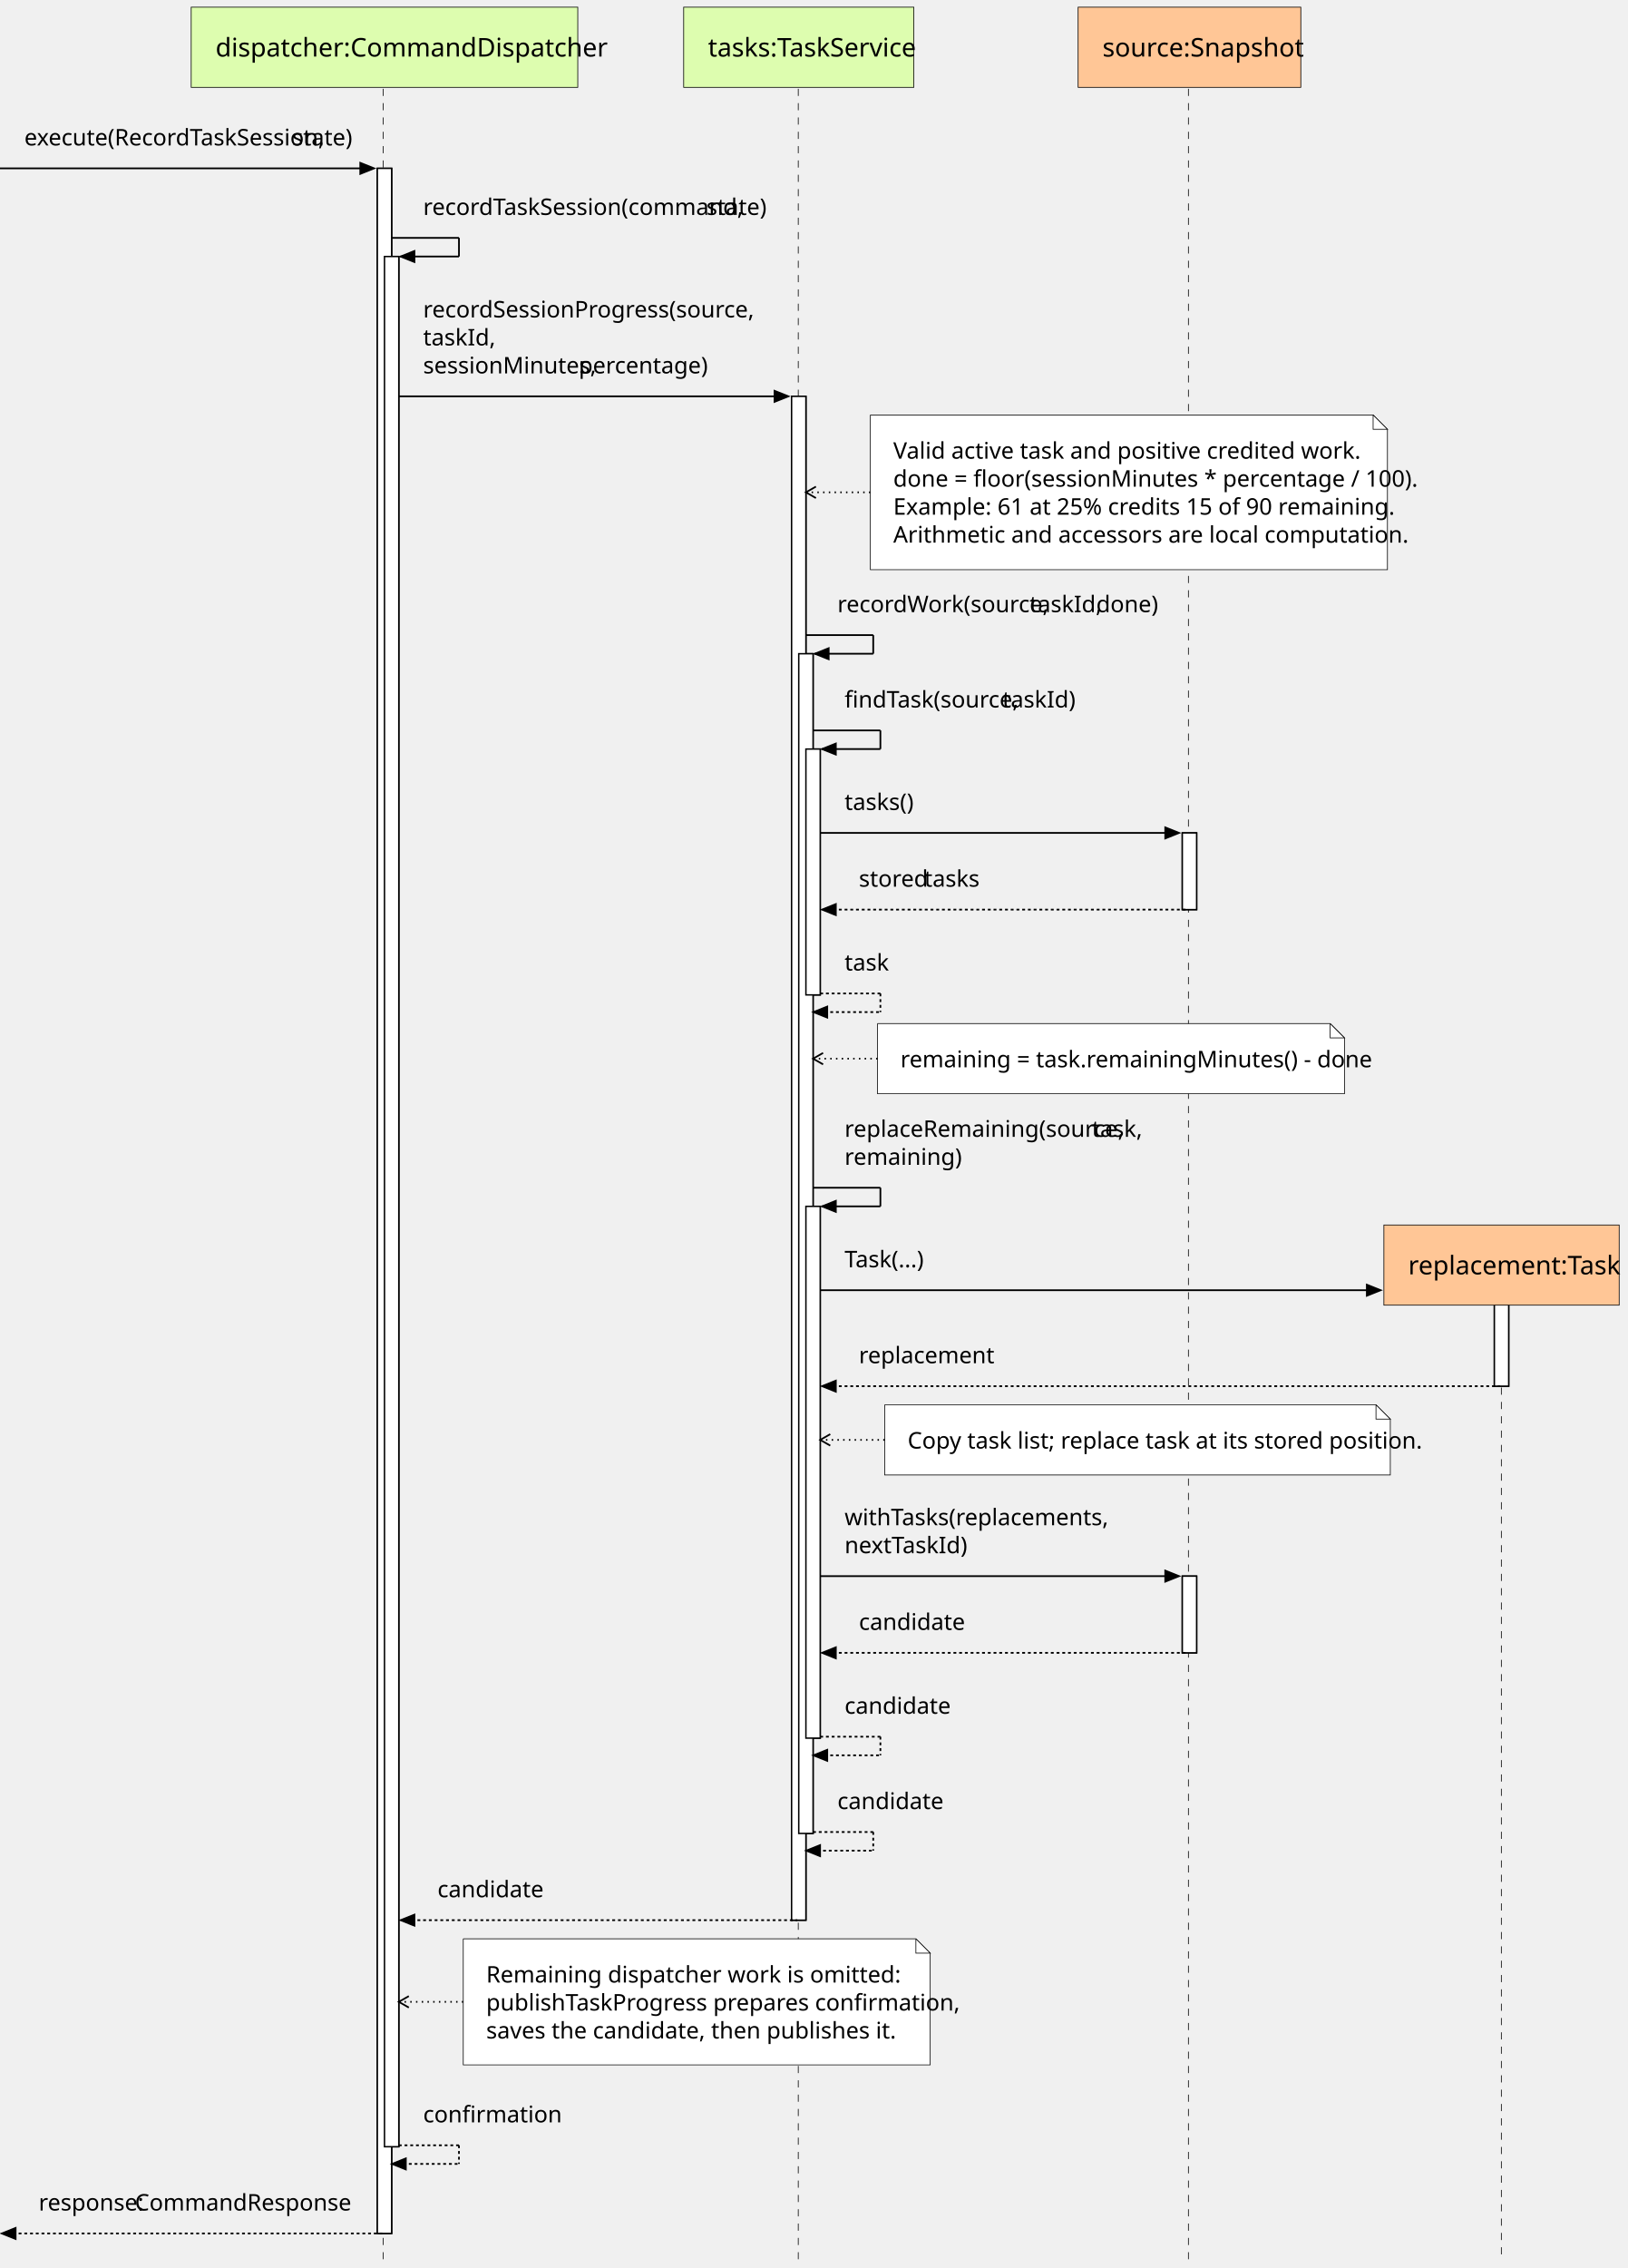
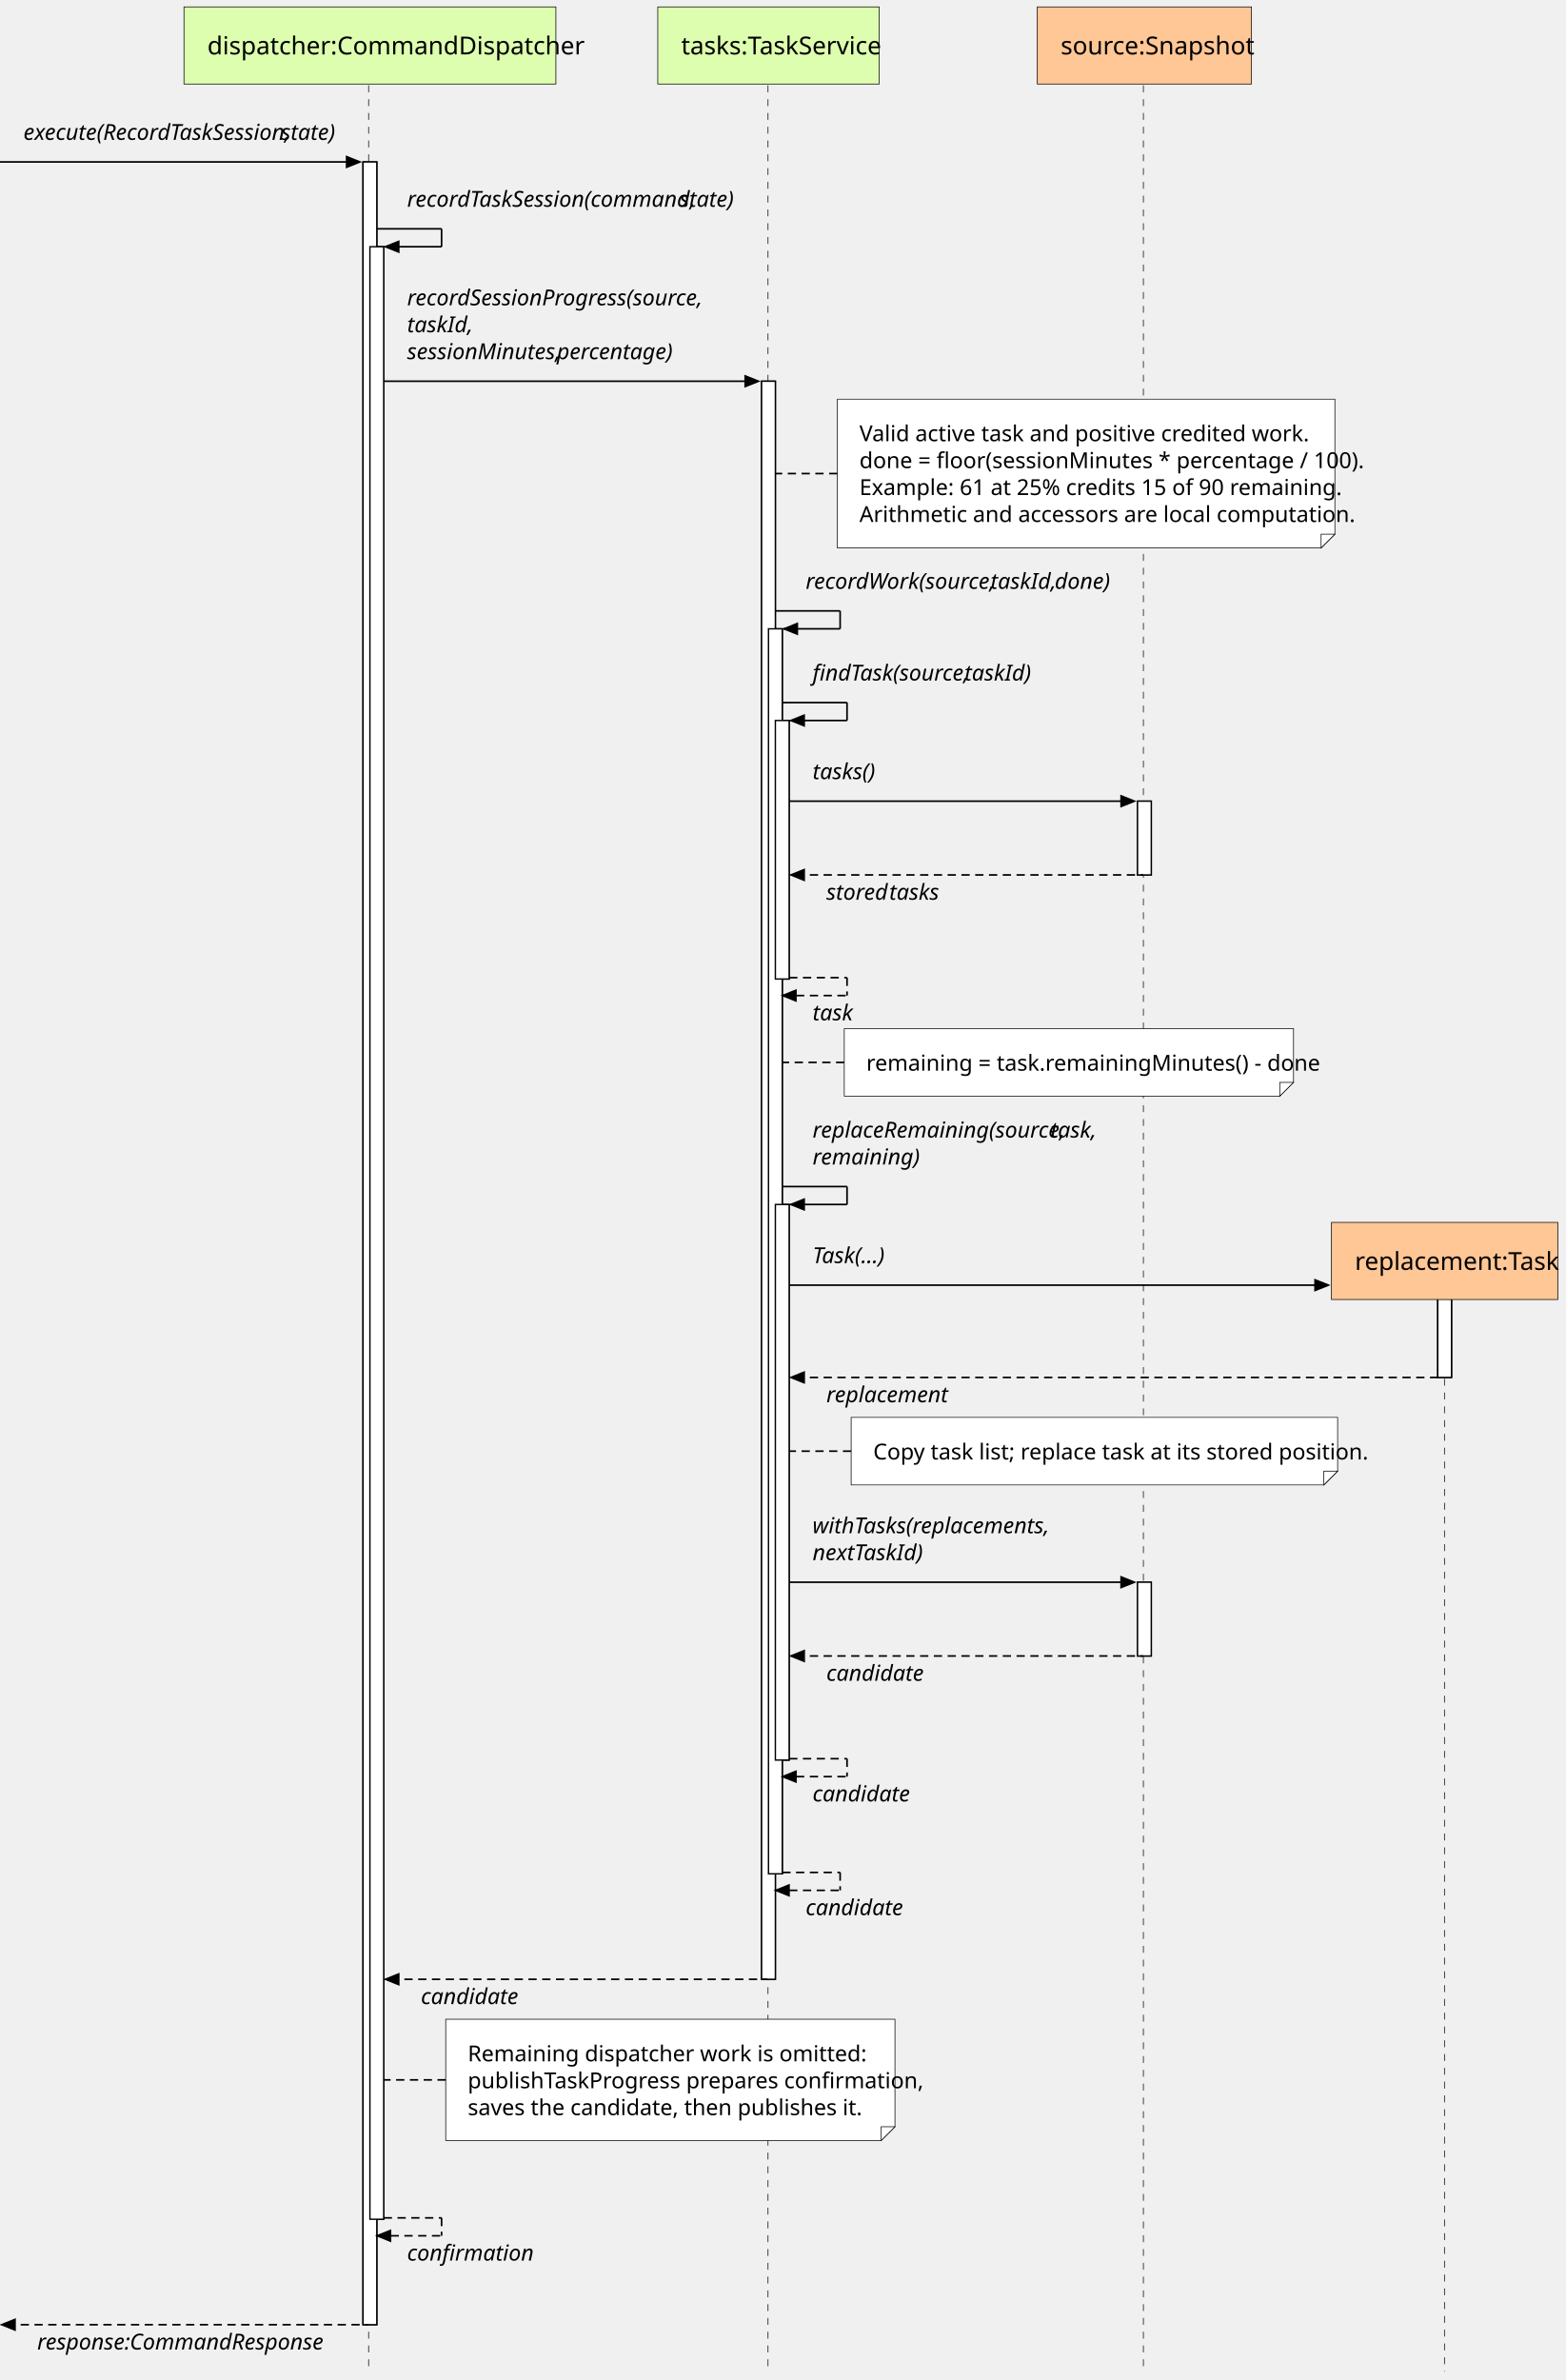
- <svg xmlns="http://www.w3.org/2000/svg" contentstyletype="text/css" data-diagram-type="SEQUENCE" height="1583px" preserveAspectRatio="none" style="width:1136px;height:1583px;background:#FFFFFF;" version="1.1" viewBox="0 0 1136 1583" width="1136px" zoomAndPan="magnify">
+ <svg xmlns="http://www.w3.org/2000/svg" contentstyletype="text/css" data-diagram-type="SEQUENCE" height="1727px" preserveAspectRatio="none" style="width:1136px;height:1727px;background:#FFFFFF;" version="1.1" viewBox="0 0 1136 1727" width="1136px" zoomAndPan="magnify">
  <defs />
  <g>
    <g>
-       <rect fill="#FFFFFF" height="1441.379" style="stroke:#000000;stroke-width:1;" width="10" x="263.43" y="117.504" />
-     </g>
-     <g>
-       <rect fill="#FFFFFF" height="1319.316" style="stroke:#000000;stroke-width:1;" width="10" x="268.43" y="179.035" />
-     </g>
-     <g>
-       <rect fill="#FFFFFF" height="1063.598" style="stroke:#000000;stroke-width:1;" width="10" x="552.648" y="276.629" />
-     </g>
-     <g>
-       <rect fill="#FFFFFF" height="823.41" style="stroke:#000000;stroke-width:1;" width="10" x="557.648" y="456.285" />
-     </g>
-     <g>
-       <rect fill="#FFFFFF" height="171.594" style="stroke:#000000;stroke-width:1;" width="10" x="562.648" y="522.816" />
-     </g>
-     <g>
-       <rect fill="#FFFFFF" height="371.16" style="stroke:#000000;stroke-width:1;" width="10" x="562.648" y="842.004" />
+       <rect fill="#FFFFFF" height="1569.379" style="stroke:#000000;stroke-width:1;" width="10" x="263.43" y="117.504" />
+     </g>
+     <g>
+       <rect fill="#FFFFFF" height="1431.316" style="stroke:#000000;stroke-width:1;" width="10" x="268.43" y="179.035" />
+     </g>
+     <g>
+       <rect fill="#FFFFFF" height="1159.598" style="stroke:#000000;stroke-width:1;" width="10" x="552.648" y="276.629" />
+     </g>
+     <g>
+       <rect fill="#FFFFFF" height="903.41" style="stroke:#000000;stroke-width:1;" width="10" x="557.648" y="456.285" />
+     </g>
+     <g>
+       <rect fill="#FFFFFF" height="187.594" style="stroke:#000000;stroke-width:1;" width="10" x="562.648" y="522.816" />
+     </g>
+     <g>
+       <rect fill="#FFFFFF" height="403.16" style="stroke:#000000;stroke-width:1;" width="10" x="562.648" y="874.004" />
    </g>
    <g>
      <rect fill="#FFFFFF" height="53.531" style="stroke:#000000;stroke-width:1;" width="10" x="825.43" y="581.348" />
    </g>
    <g>
-       <rect fill="#FFFFFF" height="53.531" style="stroke:#000000;stroke-width:1;" width="10" x="825.43" y="1100.102" />
-     </g>
-     <g>
-       <rect fill="#FFFFFF" height="56.973" style="stroke:#000000;stroke-width:1;" width="10" x="1043.298" y="910.535" />
-     </g>
-     <g>
-       <rect fill="#000000" fill-opacity="0" height="1514.91" width="8" x="264.43" y="61.973" />
-       <line style="stroke:#000000;stroke-width:0.5;stroke-dasharray:5,5;" x1="267.485" x2="267.485" y1="61.973" y2="1576.883" />
-     </g>
-     <g>
-       <rect fill="#000000" fill-opacity="0" height="1514.91" width="8" x="553.648" y="61.973" />
-       <line style="stroke:#000000;stroke-width:0.5;stroke-dasharray:5,5;" x1="557.31" x2="557.31" y1="61.973" y2="1576.883" />
-     </g>
-     <g>
-       <rect fill="#000000" fill-opacity="0" height="1514.91" width="8" x="826.43" y="61.973" />
-       <line style="stroke:#000000;stroke-width:0.5;stroke-dasharray:5,5;" x1="829.693" x2="829.693" y1="61.973" y2="1576.883" />
-     </g>
-     <g>
-       <rect fill="#000000" fill-opacity="0" height="678.393" width="8" x="1044.298" y="898.49" />
-       <line style="stroke:#000000;stroke-width:0.5;stroke-dasharray:5,5;" x1="1048.167" x2="1048.167" y1="898.49" y2="1576.883" />
+       <rect fill="#FFFFFF" height="53.531" style="stroke:#000000;stroke-width:1;" width="10" x="825.43" y="1148.102" />
+     </g>
+     <g>
+       <rect fill="#FFFFFF" height="56.973" style="stroke:#000000;stroke-width:1;" width="10" x="1043.298" y="942.535" />
+     </g>
+     <g>
+       <rect fill="#000000" fill-opacity="0" height="1658.91" width="8" x="264.43" y="61.973" />
+       <line style="stroke:#000000;stroke-width:0.5;stroke-dasharray:5,5;" x1="267.485" x2="267.485" y1="61.973" y2="1720.883" />
+     </g>
+     <g>
+       <rect fill="#000000" fill-opacity="0" height="1658.91" width="8" x="553.648" y="61.973" />
+       <line style="stroke:#000000;stroke-width:0.5;stroke-dasharray:5,5;" x1="557.31" x2="557.31" y1="61.973" y2="1720.883" />
+     </g>
+     <g>
+       <rect fill="#000000" fill-opacity="0" height="1658.91" width="8" x="826.43" y="61.973" />
+       <line style="stroke:#000000;stroke-width:0.5;stroke-dasharray:5,5;" x1="829.693" x2="829.693" y1="61.973" y2="1720.883" />
+     </g>
+     <g>
+       <rect fill="#000000" fill-opacity="0" height="790.393" width="8" x="1044.298" y="930.49" />
+       <line style="stroke:#000000;stroke-width:0.5;stroke-dasharray:5,5;" x1="1048.167" x2="1048.167" y1="930.49" y2="1720.883" />
    </g>
    <g class="participant participant-head" data-participant="Dispatcher">
      <rect fill="#DDFDAF" height="55.973" style="stroke:#000000;stroke-width:0.5;" width="269.89" x="133.485" y="5" />
      <text fill="#000000" font-family="Calibri" font-size="18" lengthAdjust="spacing" textLength="235.89" x="150.485" y="39.473">dispatcher:CommandDispatcher</text>
    </g>
    <g class="participant participant-head" data-participant="Tasks">
      <rect fill="#DDFDAF" height="55.973" style="stroke:#000000;stroke-width:0.5;" width="160.677" x="477.31" y="5" />
      <text fill="#000000" font-family="Calibri" font-size="18" lengthAdjust="spacing" textLength="126.677" x="494.31" y="39.473">tasks:TaskService</text>
    </g>
    <g class="participant participant-head" data-participant="Source">
      <rect fill="#FFC696" height="55.973" style="stroke:#000000;stroke-width:0.5;" width="155.474" x="752.693" y="5" />
      <text fill="#000000" font-family="Calibri" font-size="18" lengthAdjust="spacing" textLength="121.474" x="769.693" y="39.473">source:Snapshot</text>
    </g>
    <g>
-       <rect fill="#FFFFFF" height="1441.379" style="stroke:#000000;stroke-width:1;" width="10" x="263.43" y="117.504" />
-     </g>
-     <g>
-       <rect fill="#FFFFFF" height="1319.316" style="stroke:#000000;stroke-width:1;" width="10" x="268.43" y="179.035" />
-     </g>
-     <g>
-       <rect fill="#FFFFFF" height="1063.598" style="stroke:#000000;stroke-width:1;" width="10" x="552.648" y="276.629" />
-     </g>
-     <g>
-       <rect fill="#FFFFFF" height="823.41" style="stroke:#000000;stroke-width:1;" width="10" x="557.648" y="456.285" />
-     </g>
-     <g>
-       <rect fill="#FFFFFF" height="171.594" style="stroke:#000000;stroke-width:1;" width="10" x="562.648" y="522.816" />
-     </g>
-     <g>
-       <rect fill="#FFFFFF" height="371.16" style="stroke:#000000;stroke-width:1;" width="10" x="562.648" y="842.004" />
+       <rect fill="#FFFFFF" height="1569.379" style="stroke:#000000;stroke-width:1;" width="10" x="263.43" y="117.504" />
+     </g>
+     <g>
+       <rect fill="#FFFFFF" height="1431.316" style="stroke:#000000;stroke-width:1;" width="10" x="268.43" y="179.035" />
+     </g>
+     <g>
+       <rect fill="#FFFFFF" height="1159.598" style="stroke:#000000;stroke-width:1;" width="10" x="552.648" y="276.629" />
+     </g>
+     <g>
+       <rect fill="#FFFFFF" height="903.41" style="stroke:#000000;stroke-width:1;" width="10" x="557.648" y="456.285" />
+     </g>
+     <g>
+       <rect fill="#FFFFFF" height="187.594" style="stroke:#000000;stroke-width:1;" width="10" x="562.648" y="522.816" />
+     </g>
+     <g>
+       <rect fill="#FFFFFF" height="403.16" style="stroke:#000000;stroke-width:1;" width="10" x="562.648" y="874.004" />
    </g>
    <g>
      <rect fill="#FFFFFF" height="53.531" style="stroke:#000000;stroke-width:1;" width="10" x="825.43" y="581.348" />
    </g>
    <g>
-       <rect fill="#FFFFFF" height="53.531" style="stroke:#000000;stroke-width:1;" width="10" x="825.43" y="1100.102" />
-     </g>
-     <g>
-       <rect fill="#FFFFFF" height="56.973" style="stroke:#000000;stroke-width:1;" width="10" x="1043.298" y="910.535" />
+       <rect fill="#FFFFFF" height="53.531" style="stroke:#000000;stroke-width:1;" width="10" x="825.43" y="1148.102" />
+     </g>
+     <g>
+       <rect fill="#FFFFFF" height="56.973" style="stroke:#000000;stroke-width:1;" width="10" x="1043.298" y="942.535" />
    </g>
    <g class="message" data-participant-1="Dispatcher" data-participant-2="Dispatcher">
      <polygon fill="#000000" points="251.43,113.504,261.43,117.504,251.43,121.504" style="stroke:#000000;stroke-width:1;" />
      <line style="stroke:#000000;stroke-width:1.2;" x1="0" x2="257.43" y1="117.504" y2="117.504" />
-       <text fill="#000000" font-family="Calibri" font-size="16" lengthAdjust="spacing" textLength="183.359" x="17" y="101.504">execute(RecordTaskSession,</text>
-       <text fill="#000000" font-family="Calibri" font-size="16" lengthAdjust="spacing" textLength="3.617" x="200.359" y="101.504"> </text>
-       <text fill="#000000" font-family="Calibri" font-size="16" lengthAdjust="spacing" textLength="37.453" x="203.977" y="101.504">state)</text>
+       <text fill="#000000" font-family="Calibri" font-size="16" lengthAdjust="spacing" textLength="183.359" x="17" y="101.504" font-style="italic">execute(RecordTaskSession,</text>
+       <text fill="#000000" font-family="Calibri" font-size="16" lengthAdjust="spacing" textLength="3.617" x="200.359" y="101.504" font-style="italic"> </text>
+       <text fill="#000000" font-family="Calibri" font-size="16" lengthAdjust="spacing" textLength="37.453" x="203.977" y="101.504" font-style="italic">state)</text>
    </g>
    <g class="message" data-participant-1="Dispatcher" data-participant-2="Dispatcher">
      <line style="stroke:#000000;stroke-width:1.2;" x1="273.43" x2="320.43" y1="166.035" y2="166.035" />
      <line style="stroke:#000000;stroke-width:1.2;" x1="320.43" x2="320.43" y1="166.035" y2="179.035" />
      <line style="stroke:#000000;stroke-width:1.2;" x1="279.43" x2="320.43" y1="179.035" y2="179.035" />
      <polygon fill="#000000" points="289.43,175.035,279.43,179.035,289.43,183.035" style="stroke:#000000;stroke-width:1;" />
-       <text fill="#000000" font-family="Calibri" font-size="16" lengthAdjust="spacing" textLength="194.148" x="295.43" y="150.035">recordTaskSession(command,</text>
-       <text fill="#000000" font-family="Calibri" font-size="16" lengthAdjust="spacing" textLength="3.617" x="489.578" y="150.035"> </text>
-       <text fill="#000000" font-family="Calibri" font-size="16" lengthAdjust="spacing" textLength="37.453" x="493.195" y="150.035">state)</text>
+       <text fill="#000000" font-family="Calibri" font-size="16" lengthAdjust="spacing" textLength="194.148" x="295.43" y="150.035" font-style="italic">recordTaskSession(command,</text>
+       <text fill="#000000" font-family="Calibri" font-size="16" lengthAdjust="spacing" textLength="3.617" x="489.578" y="150.035" font-style="italic"> </text>
+       <text fill="#000000" font-family="Calibri" font-size="16" lengthAdjust="spacing" textLength="37.453" x="493.195" y="150.035" font-style="italic">state)</text>
    </g>
    <g class="message" data-participant-1="Dispatcher" data-participant-2="Tasks">
      <polygon fill="#000000" points="540.648,272.629,550.648,276.629,540.648,280.629" style="stroke:#000000;stroke-width:1;" />
      <line style="stroke:#000000;stroke-width:1.2;" x1="278.43" x2="546.648" y1="276.629" y2="276.629" />
-       <text fill="#000000" font-family="Calibri" font-size="16" lengthAdjust="spacing" textLength="199.188" x="295.43" y="221.566">recordSessionProgress(source,</text>
-       <text fill="#000000" font-family="Calibri" font-size="16" lengthAdjust="spacing" textLength="42.984" x="295.43" y="241.098">taskId,</text>
-       <text fill="#000000" font-family="Calibri" font-size="16" lengthAdjust="spacing" textLength="104.984" x="295.43" y="260.629">sessionMinutes,</text>
-       <text fill="#000000" font-family="Calibri" font-size="16" lengthAdjust="spacing" textLength="3.617" x="400.414" y="260.629"> </text>
-       <text fill="#000000" font-family="Calibri" font-size="16" lengthAdjust="spacing" textLength="78.445" x="404.031" y="260.629">percentage)</text>
+       <text fill="#000000" font-family="Calibri" font-size="16" lengthAdjust="spacing" textLength="199.188" x="295.43" y="221.566" font-style="italic">recordSessionProgress(source,</text>
+       <text fill="#000000" font-family="Calibri" font-size="16" lengthAdjust="spacing" textLength="42.984" x="295.43" y="241.098" font-style="italic">taskId,</text>
+       <text fill="#000000" font-family="Calibri" font-size="16" lengthAdjust="spacing" textLength="104.984" x="295.43" y="260.629" font-style="italic">sessionMinutes,</text>
+       <text fill="#000000" font-family="Calibri" font-size="16" lengthAdjust="spacing" textLength="3.617" x="400.414" y="260.629" font-style="italic"> </text>
+       <text fill="#000000" font-family="Calibri" font-size="16" lengthAdjust="spacing" textLength="78.445" x="404.031" y="260.629" font-style="italic">percentage)</text>
    </g>
    <g class="uml-note" data-note-target="Tasks" transform="translate(40.64838,0)">
-       <path d="M567,289.629 L567,397.629 L928,397.629 L928,299.629 L918,289.629 L567,289.629" fill="#FFFFFF" style="stroke:#000000;stroke-width:0.5;" />
-       <path d="M918,289.629 L918,299.629 L928,299.629 L918,289.629" fill="#FFFFFF" style="stroke:#000000;stroke-width:0.5;" />
+       <path d="M567,289.629 H928 V387.629 L918,397.629 H567 Z" fill="#FFFFFF" style="stroke:#000000;stroke-width:0.5;" data-uml-note="bottom-right" />
+       <path d="M918,397.629 V387.629 H928 Z" fill="#FFFFFF" style="stroke:#000000;stroke-width:0.5;" />
      <text fill="#000000" font-family="Calibri" font-size="16" lengthAdjust="spacing" textLength="285.742" x="583" y="320.16">Valid active task and positive credited work.</text>
      <text fill="#000000" font-family="Calibri" font-size="16" lengthAdjust="spacing" textLength="320.695" x="583" y="339.691">done = floor(sessionMinutes * percentage / 100).</text>
      <text fill="#000000" font-family="Calibri" font-size="16" lengthAdjust="spacing" textLength="304.812" x="583" y="359.223">Example: 61 at 25% credits 15 of 90 remaining.</text>
      <text fill="#000000" font-family="Calibri" font-size="16" lengthAdjust="spacing" textLength="312.469" x="583" y="378.754">Arithmetic and accessors are local computation.</text>
    </g>
    <g class="uml-note-link" data-note-target="Tasks">
-       <path d="M607.648,343.629 H562.648" stroke-dasharray="1,3" stroke="#000000" stroke-width="1.2" fill="none" />
-       <path d="M569.648,339.629 L562.648,343.629 L569.648,347.629" stroke="#000000" stroke-width="1.2" fill="none" />
+       <path d="M607.648,343.629 H562.648" stroke-dasharray="6,4" stroke="#000000" stroke-width="1.2" fill="none" />
    </g>
    <g class="message" data-participant-1="Tasks" data-participant-2="Tasks">
      <line style="stroke:#000000;stroke-width:1.2;" x1="562.648" x2="609.648" y1="443.285" y2="443.285" />
      <line style="stroke:#000000;stroke-width:1.2;" x1="609.648" x2="609.648" y1="443.285" y2="456.285" />
      <line style="stroke:#000000;stroke-width:1.2;" x1="568.648" x2="609.648" y1="456.285" y2="456.285" />
      <polygon fill="#000000" points="578.648,452.285,568.648,456.285,578.648,460.285" style="stroke:#000000;stroke-width:1;" />
-       <text fill="#000000" font-family="Calibri" font-size="16" lengthAdjust="spacing" textLength="130.5" x="584.648" y="427.285">recordWork(source,</text>
-       <text fill="#000000" font-family="Calibri" font-size="16" lengthAdjust="spacing" textLength="3.617" x="715.148" y="427.285"> </text>
-       <text fill="#000000" font-family="Calibri" font-size="16" lengthAdjust="spacing" textLength="42.984" x="718.766" y="427.285">taskId,</text>
-       <text fill="#000000" font-family="Calibri" font-size="16" lengthAdjust="spacing" textLength="3.617" x="761.75" y="427.285"> </text>
-       <text fill="#000000" font-family="Calibri" font-size="16" lengthAdjust="spacing" textLength="38.062" x="765.367" y="427.285">done)</text>
+       <text fill="#000000" font-family="Calibri" font-size="16" lengthAdjust="spacing" textLength="130.5" x="584.648" y="427.285" font-style="italic">recordWork(source,</text>
+       <text fill="#000000" font-family="Calibri" font-size="16" lengthAdjust="spacing" textLength="3.617" x="715.148" y="427.285" font-style="italic"> </text>
+       <text fill="#000000" font-family="Calibri" font-size="16" lengthAdjust="spacing" textLength="42.984" x="718.766" y="427.285" font-style="italic">taskId,</text>
+       <text fill="#000000" font-family="Calibri" font-size="16" lengthAdjust="spacing" textLength="3.617" x="761.75" y="427.285" font-style="italic"> </text>
+       <text fill="#000000" font-family="Calibri" font-size="16" lengthAdjust="spacing" textLength="38.062" x="765.367" y="427.285" font-style="italic">done)</text>
    </g>
    <g class="message" data-participant-1="Tasks" data-participant-2="Tasks">
      <line style="stroke:#000000;stroke-width:1.2;" x1="567.648" x2="614.648" y1="509.816" y2="509.816" />
      <line style="stroke:#000000;stroke-width:1.2;" x1="614.648" x2="614.648" y1="509.816" y2="522.816" />
      <line style="stroke:#000000;stroke-width:1.2;" x1="573.648" x2="614.648" y1="522.816" y2="522.816" />
      <polygon fill="#000000" points="583.648,518.816,573.648,522.816,583.648,526.816" style="stroke:#000000;stroke-width:1;" />
-       <text fill="#000000" font-family="Calibri" font-size="16" lengthAdjust="spacing" textLength="106.609" x="589.648" y="493.816">findTask(source,</text>
-       <text fill="#000000" font-family="Calibri" font-size="16" lengthAdjust="spacing" textLength="3.617" x="696.258" y="493.816"> </text>
-       <text fill="#000000" font-family="Calibri" font-size="16" lengthAdjust="spacing" textLength="43.844" x="699.875" y="493.816">taskId)</text>
+       <text fill="#000000" font-family="Calibri" font-size="16" lengthAdjust="spacing" textLength="106.609" x="589.648" y="493.816" font-style="italic">findTask(source,</text>
+       <text fill="#000000" font-family="Calibri" font-size="16" lengthAdjust="spacing" textLength="3.617" x="696.258" y="493.816" font-style="italic"> </text>
+       <text fill="#000000" font-family="Calibri" font-size="16" lengthAdjust="spacing" textLength="43.844" x="699.875" y="493.816" font-style="italic">taskId)</text>
    </g>
    <g class="message" data-participant-1="Tasks" data-participant-2="Source">
      <polygon fill="#000000" points="813.43,577.348,823.43,581.348,813.43,585.348" style="stroke:#000000;stroke-width:1;" />
      <line style="stroke:#000000;stroke-width:1.2;" x1="572.648" x2="819.43" y1="581.348" y2="581.348" />
-       <text fill="#000000" font-family="Calibri" font-size="16" lengthAdjust="spacing" textLength="42.516" x="589.648" y="565.348">tasks()</text>
+       <text fill="#000000" font-family="Calibri" font-size="16" lengthAdjust="spacing" textLength="42.516" x="589.648" y="565.348" font-style="italic">tasks()</text>
    </g>
    <g class="message" data-participant-1="Source" data-participant-2="Tasks">
      <polygon fill="#000000" points="583.648,630.879,573.648,634.879,583.648,638.879" style="stroke:#000000;stroke-width:1;" />
-       <line style="stroke:#000000;stroke-width:1.2;stroke-dasharray:2,2;" x1="577.648" x2="829.43" y1="634.879" y2="634.879" />
-       <text fill="#000000" font-family="Calibri" font-size="16" lengthAdjust="spacing" textLength="42" x="599.648" y="618.879">stored</text>
-       <text fill="#000000" font-family="Calibri" font-size="16" lengthAdjust="spacing" textLength="3.617" x="641.648" y="618.879"> </text>
-       <text fill="#000000" font-family="Calibri" font-size="16" lengthAdjust="spacing" textLength="32.812" x="645.266" y="618.879">tasks</text>
-     </g>
-     <g class="message" data-participant-1="Tasks" data-participant-2="Tasks">
-       <line style="stroke:#000000;stroke-width:1.2;stroke-dasharray:2,2;" x1="572.648" x2="614.648" y1="693.41" y2="693.41" />
-       <line style="stroke:#000000;stroke-width:1.2;stroke-dasharray:2,2;" x1="614.648" x2="614.648" y1="693.41" y2="706.41" />
-       <line style="stroke:#000000;stroke-width:1.2;stroke-dasharray:2,2;" x1="567.648" x2="614.648" y1="706.41" y2="706.41" />
-       <polygon fill="#000000" points="577.648,702.41,567.648,706.41,577.648,710.41" style="stroke:#000000;stroke-width:1;" />
-       <text fill="#000000" font-family="Calibri" font-size="16" lengthAdjust="spacing" textLength="26.555" x="589.648" y="677.41">task</text>
+       <line style="stroke: rgb(0, 0, 0); stroke-width: 1.2; stroke-dasharray: 6, 4;" x1="577.648" x2="829.43" y1="634.879" y2="634.879" data-uml-return="true" />
+       <text fill="#000000" font-family="Calibri" font-size="16" lengthAdjust="spacing" textLength="42" x="599.648" y="652.879" font-style="italic" data-uml-return-label="below">stored</text>
+       <text fill="#000000" font-family="Calibri" font-size="16" lengthAdjust="spacing" textLength="3.617" x="641.648" y="652.879" font-style="italic" data-uml-return-label="below"> </text>
+       <text fill="#000000" font-family="Calibri" font-size="16" lengthAdjust="spacing" textLength="32.812" x="645.266" y="652.879" font-style="italic" data-uml-return-label="below">tasks</text>
+     </g>
+     <g class="message" data-participant-1="Tasks" data-participant-2="Tasks">
+       <line style="stroke: rgb(0, 0, 0); stroke-width: 1.2; stroke-dasharray: 6, 4;" x1="572.648" x2="614.648" y1="709.41" y2="709.41" data-uml-return="true" />
+       <line style="stroke: rgb(0, 0, 0); stroke-width: 1.2; stroke-dasharray: 6, 4;" x1="614.648" x2="614.648" y1="709.41" y2="722.41" data-uml-return="true" />
+       <line style="stroke: rgb(0, 0, 0); stroke-width: 1.2; stroke-dasharray: 6, 4;" x1="567.648" x2="614.648" y1="722.41" y2="722.41" data-uml-return="true" />
+       <polygon fill="#000000" points="577.648,718.41,567.648,722.41,577.648,726.41" style="stroke:#000000;stroke-width:1;" />
+       <text fill="#000000" font-family="Calibri" font-size="16" lengthAdjust="spacing" textLength="26.555" x="589.648" y="740.41" font-style="italic" data-uml-return-label="below">task</text>
    </g>
    <g class="uml-note" data-note-target="Tasks" transform="translate(40.64838,0)">
-       <path d="M572,714.41 L572,763.41 L898,763.41 L898,724.41 L888,714.41 L572,714.41" fill="#FFFFFF" style="stroke:#000000;stroke-width:0.5;" />
-       <path d="M888,714.41 L888,724.41 L898,724.41 L888,714.41" fill="#FFFFFF" style="stroke:#000000;stroke-width:0.5;" />
-       <text fill="#000000" font-family="Calibri" font-size="16" lengthAdjust="spacing" textLength="285.93" x="588" y="744.941">remaining = task.remainingMinutes() - done</text>
+       <path d="M572,746.41 H898 V785.41 L888,795.41 H572 Z" fill="#FFFFFF" style="stroke:#000000;stroke-width:0.5;" data-uml-note="bottom-right" />
+       <path d="M888,795.41 V785.41 H898 Z" fill="#FFFFFF" style="stroke:#000000;stroke-width:0.5;" />
+       <text fill="#000000" font-family="Calibri" font-size="16" lengthAdjust="spacing" textLength="285.93" x="588" y="776.941">remaining = task.remainingMinutes() - done</text>
    </g>
    <g class="uml-note-link" data-note-target="Tasks">
-       <path d="M612.648,738.91 H567.648" stroke-dasharray="1,3" stroke="#000000" stroke-width="1.2" fill="none" />
-       <path d="M574.648,734.91 L567.648,738.91 L574.648,742.91" stroke="#000000" stroke-width="1.2" fill="none" />
-     </g>
-     <g class="message" data-participant-1="Tasks" data-participant-2="Tasks">
-       <line style="stroke:#000000;stroke-width:1.2;" x1="567.648" x2="614.648" y1="829.004" y2="829.004" />
-       <line style="stroke:#000000;stroke-width:1.2;" x1="614.648" x2="614.648" y1="829.004" y2="842.004" />
-       <line style="stroke:#000000;stroke-width:1.2;" x1="573.648" x2="614.648" y1="842.004" y2="842.004" />
-       <polygon fill="#000000" points="583.648,838.004,573.648,842.004,583.648,846.004" style="stroke:#000000;stroke-width:1;" />
-       <text fill="#000000" font-family="Calibri" font-size="16" lengthAdjust="spacing" textLength="169.039" x="589.648" y="793.473">replaceRemaining(source,</text>
-       <text fill="#000000" font-family="Calibri" font-size="16" lengthAdjust="spacing" textLength="3.617" x="758.688" y="793.473"> </text>
-       <text fill="#000000" font-family="Calibri" font-size="16" lengthAdjust="spacing" textLength="30.547" x="762.305" y="793.473">task,</text>
-       <text fill="#000000" font-family="Calibri" font-size="16" lengthAdjust="spacing" textLength="70.523" x="589.648" y="813.004">remaining)</text>
+       <path d="M612.648,770.91 H567.648" stroke-dasharray="6,4" stroke="#000000" stroke-width="1.2" fill="none" />
+     </g>
+     <g class="message" data-participant-1="Tasks" data-participant-2="Tasks">
+       <line style="stroke:#000000;stroke-width:1.2;" x1="567.648" x2="614.648" y1="861.004" y2="861.004" />
+       <line style="stroke:#000000;stroke-width:1.2;" x1="614.648" x2="614.648" y1="861.004" y2="874.004" />
+       <line style="stroke:#000000;stroke-width:1.2;" x1="573.648" x2="614.648" y1="874.004" y2="874.004" />
+       <polygon fill="#000000" points="583.648,870.004,573.648,874.004,583.648,878.004" style="stroke:#000000;stroke-width:1;" />
+       <text fill="#000000" font-family="Calibri" font-size="16" lengthAdjust="spacing" textLength="169.039" x="589.648" y="825.473" font-style="italic">replaceRemaining(source,</text>
+       <text fill="#000000" font-family="Calibri" font-size="16" lengthAdjust="spacing" textLength="3.617" x="758.688" y="825.473" font-style="italic"> </text>
+       <text fill="#000000" font-family="Calibri" font-size="16" lengthAdjust="spacing" textLength="30.547" x="762.305" y="825.473" font-style="italic">task,</text>
+       <text fill="#000000" font-family="Calibri" font-size="16" lengthAdjust="spacing" textLength="70.523" x="589.648" y="845.004" font-style="italic">remaining)</text>
    </g>
    <g class="message" data-participant-1="Tasks" data-participant-2="Replacement">
-       <polygon fill="#000000" points="954.167,896.535,964.167,900.535,954.167,904.535" style="stroke:#000000;stroke-width:1;" />
-       <line style="stroke:#000000;stroke-width:1.2;" x1="572.648" x2="960.167" y1="900.535" y2="900.535" />
-       <text fill="#000000" font-family="Calibri" font-size="16" lengthAdjust="spacing" textLength="50.812" x="589.648" y="884.535">Task(...)</text>
-     </g>
-     <rect fill="#FFC696" height="55.973" style="stroke:#000000;stroke-width:0.5;" width="164.263" x="966.167" y="855.004" />
-     <text fill="#000000" font-family="Calibri" font-size="18" lengthAdjust="spacing" textLength="130.263" x="983.167" y="889.477">replacement:Task</text>
+       <polygon fill="#000000" points="954.167,928.535,964.167,932.535,954.167,936.535" style="stroke:#000000;stroke-width:1;" />
+       <line style="stroke:#000000;stroke-width:1.2;" x1="572.648" x2="960.167" y1="932.535" y2="932.535" />
+       <text fill="#000000" font-family="Calibri" font-size="16" lengthAdjust="spacing" textLength="50.812" x="589.648" y="916.535" font-style="italic">Task(...)</text>
+     </g>
+     <rect fill="#FFC696" height="55.973" style="stroke:#000000;stroke-width:0.5;" width="164.263" x="966.167" y="887.004" />
+     <text fill="#000000" font-family="Calibri" font-size="18" lengthAdjust="spacing" textLength="130.263" x="983.167" y="921.477">replacement:Task</text>
    <g class="message" data-participant-1="Replacement" data-participant-2="Tasks">
-       <polygon fill="#000000" points="583.648,963.508,573.648,967.508,583.648,971.508" style="stroke:#000000;stroke-width:1;" />
-       <line style="stroke:#000000;stroke-width:1.2;stroke-dasharray:2,2;" x1="577.648" x2="1047.298" y1="967.508" y2="967.508" />
-       <text fill="#000000" font-family="Calibri" font-size="16" lengthAdjust="spacing" textLength="82.516" x="599.648" y="951.508">replacement</text>
+       <polygon fill="#000000" points="583.648,995.508,573.648,999.508,583.648,1003.508" style="stroke:#000000;stroke-width:1;" />
+       <line style="stroke: rgb(0, 0, 0); stroke-width: 1.2; stroke-dasharray: 6, 4;" x1="577.648" x2="1047.298" y1="999.508" y2="999.508" data-uml-return="true" />
+       <text fill="#000000" font-family="Calibri" font-size="16" lengthAdjust="spacing" textLength="82.516" x="599.648" y="1017.508" font-style="italic" data-uml-return-label="below">replacement</text>
    </g>
    <g class="uml-note" data-note-target="Tasks" transform="translate(40.64838,0)">
-       <path d="M577,980.508 L577,1029.508 L930,1029.508 L930,990.508 L920,980.508 L577,980.508" fill="#FFFFFF" style="stroke:#000000;stroke-width:0.5;" />
-       <path d="M920,980.508 L920,990.508 L930,990.508 L920,980.508" fill="#FFFFFF" style="stroke:#000000;stroke-width:0.5;" />
-       <text fill="#000000" font-family="Calibri" font-size="16" lengthAdjust="spacing" textLength="312.914" x="593" y="1011.039">Copy task list; replace task at its stored position.</text>
+       <path d="M577,1028.508 H930 V1067.508 L920,1077.508 H577 Z" fill="#FFFFFF" style="stroke:#000000;stroke-width:0.5;" data-uml-note="bottom-right" />
+       <path d="M920,1077.508 V1067.508 H930 Z" fill="#FFFFFF" style="stroke:#000000;stroke-width:0.5;" />
+       <text fill="#000000" font-family="Calibri" font-size="16" lengthAdjust="spacing" textLength="312.914" x="593" y="1059.039">Copy task list; replace task at its stored position.</text>
    </g>
    <g class="uml-note-link" data-note-target="Tasks">
-       <path d="M617.648,1005.008 H572.648" stroke-dasharray="1,3" stroke="#000000" stroke-width="1.2" fill="none" />
-       <path d="M579.648,1001.008 L572.648,1005.008 L579.648,1009.008" stroke="#000000" stroke-width="1.2" fill="none" />
+       <path d="M617.648,1053.008 H572.648" stroke-dasharray="6,4" stroke="#000000" stroke-width="1.2" fill="none" />
    </g>
    <g class="message" data-participant-1="Tasks" data-participant-2="Source">
-       <polygon fill="#000000" points="813.43,1096.102,823.43,1100.102,813.43,1104.102" style="stroke:#000000;stroke-width:1;" />
-       <line style="stroke:#000000;stroke-width:1.2;" x1="572.648" x2="819.43" y1="1100.102" y2="1100.102" />
-       <text fill="#000000" font-family="Calibri" font-size="16" lengthAdjust="spacing" textLength="161.742" x="589.648" y="1064.57">withTasks(replacements,</text>
-       <text fill="#000000" font-family="Calibri" font-size="16" lengthAdjust="spacing" textLength="74.938" x="589.648" y="1084.102">nextTaskId)</text>
+       <polygon fill="#000000" points="813.43,1144.102,823.43,1148.102,813.43,1152.102" style="stroke:#000000;stroke-width:1;" />
+       <line style="stroke:#000000;stroke-width:1.2;" x1="572.648" x2="819.43" y1="1148.102" y2="1148.102" />
+       <text fill="#000000" font-family="Calibri" font-size="16" lengthAdjust="spacing" textLength="161.742" x="589.648" y="1112.57" font-style="italic">withTasks(replacements,</text>
+       <text fill="#000000" font-family="Calibri" font-size="16" lengthAdjust="spacing" textLength="74.938" x="589.648" y="1132.102" font-style="italic">nextTaskId)</text>
    </g>
    <g class="message" data-participant-1="Source" data-participant-2="Tasks">
-       <polygon fill="#000000" points="583.648,1149.633,573.648,1153.633,583.648,1157.633" style="stroke:#000000;stroke-width:1;" />
-       <line style="stroke:#000000;stroke-width:1.2;stroke-dasharray:2,2;" x1="577.648" x2="829.43" y1="1153.633" y2="1153.633" />
-       <text fill="#000000" font-family="Calibri" font-size="16" lengthAdjust="spacing" textLength="64.305" x="599.648" y="1137.633">candidate</text>
-     </g>
-     <g class="message" data-participant-1="Tasks" data-participant-2="Tasks">
-       <line style="stroke:#000000;stroke-width:1.2;stroke-dasharray:2,2;" x1="572.648" x2="614.648" y1="1212.164" y2="1212.164" />
-       <line style="stroke:#000000;stroke-width:1.2;stroke-dasharray:2,2;" x1="614.648" x2="614.648" y1="1212.164" y2="1225.164" />
-       <line style="stroke:#000000;stroke-width:1.2;stroke-dasharray:2,2;" x1="567.648" x2="614.648" y1="1225.164" y2="1225.164" />
-       <polygon fill="#000000" points="577.648,1221.164,567.648,1225.164,577.648,1229.164" style="stroke:#000000;stroke-width:1;" />
-       <text fill="#000000" font-family="Calibri" font-size="16" lengthAdjust="spacing" textLength="64.305" x="589.648" y="1196.164">candidate</text>
-     </g>
-     <g class="message" data-participant-1="Tasks" data-participant-2="Tasks">
-       <line style="stroke:#000000;stroke-width:1.2;stroke-dasharray:2,2;" x1="567.648" x2="609.648" y1="1278.695" y2="1278.695" />
-       <line style="stroke:#000000;stroke-width:1.2;stroke-dasharray:2,2;" x1="609.648" x2="609.648" y1="1278.695" y2="1291.695" />
-       <line style="stroke:#000000;stroke-width:1.2;stroke-dasharray:2,2;" x1="562.648" x2="609.648" y1="1291.695" y2="1291.695" />
-       <polygon fill="#000000" points="572.648,1287.695,562.648,1291.695,572.648,1295.695" style="stroke:#000000;stroke-width:1;" />
-       <text fill="#000000" font-family="Calibri" font-size="16" lengthAdjust="spacing" textLength="64.305" x="584.648" y="1262.695">candidate</text>
+       <polygon fill="#000000" points="583.648,1197.633,573.648,1201.633,583.648,1205.633" style="stroke:#000000;stroke-width:1;" />
+       <line style="stroke: rgb(0, 0, 0); stroke-width: 1.2; stroke-dasharray: 6, 4;" x1="577.648" x2="829.43" y1="1201.633" y2="1201.633" data-uml-return="true" />
+       <text fill="#000000" font-family="Calibri" font-size="16" lengthAdjust="spacing" textLength="64.305" x="599.648" y="1219.633" font-style="italic" data-uml-return-label="below">candidate</text>
+     </g>
+     <g class="message" data-participant-1="Tasks" data-participant-2="Tasks">
+       <line style="stroke: rgb(0, 0, 0); stroke-width: 1.2; stroke-dasharray: 6, 4;" x1="572.648" x2="614.648" y1="1276.164" y2="1276.164" data-uml-return="true" />
+       <line style="stroke: rgb(0, 0, 0); stroke-width: 1.2; stroke-dasharray: 6, 4;" x1="614.648" x2="614.648" y1="1276.164" y2="1289.164" data-uml-return="true" />
+       <line style="stroke: rgb(0, 0, 0); stroke-width: 1.2; stroke-dasharray: 6, 4;" x1="567.648" x2="614.648" y1="1289.164" y2="1289.164" data-uml-return="true" />
+       <polygon fill="#000000" points="577.648,1285.164,567.648,1289.164,577.648,1293.164" style="stroke:#000000;stroke-width:1;" />
+       <text fill="#000000" font-family="Calibri" font-size="16" lengthAdjust="spacing" textLength="64.305" x="589.648" y="1307.164" font-style="italic" data-uml-return-label="below">candidate</text>
+     </g>
+     <g class="message" data-participant-1="Tasks" data-participant-2="Tasks">
+       <line style="stroke: rgb(0, 0, 0); stroke-width: 1.2; stroke-dasharray: 6, 4;" x1="567.648" x2="609.648" y1="1358.695" y2="1358.695" data-uml-return="true" />
+       <line style="stroke: rgb(0, 0, 0); stroke-width: 1.2; stroke-dasharray: 6, 4;" x1="609.648" x2="609.648" y1="1358.695" y2="1371.695" data-uml-return="true" />
+       <line style="stroke: rgb(0, 0, 0); stroke-width: 1.2; stroke-dasharray: 6, 4;" x1="562.648" x2="609.648" y1="1371.695" y2="1371.695" data-uml-return="true" />
+       <polygon fill="#000000" points="572.648,1367.695,562.648,1371.695,572.648,1375.695" style="stroke:#000000;stroke-width:1;" />
+       <text fill="#000000" font-family="Calibri" font-size="16" lengthAdjust="spacing" textLength="64.305" x="584.648" y="1389.695" font-style="italic" data-uml-return-label="below">candidate</text>
    </g>
    <g class="message" data-participant-1="Tasks" data-participant-2="Dispatcher">
-       <polygon fill="#000000" points="289.43,1336.227,279.43,1340.227,289.43,1344.227" style="stroke:#000000;stroke-width:1;" />
-       <line style="stroke:#000000;stroke-width:1.2;stroke-dasharray:2,2;" x1="283.43" x2="556.648" y1="1340.227" y2="1340.227" />
-       <text fill="#000000" font-family="Calibri" font-size="16" lengthAdjust="spacing" textLength="64.305" x="305.43" y="1324.227">candidate</text>
+       <polygon fill="#000000" points="289.43,1432.227,279.43,1436.227,289.43,1440.227" style="stroke:#000000;stroke-width:1;" />
+       <line style="stroke: rgb(0, 0, 0); stroke-width: 1.2; stroke-dasharray: 6, 4;" x1="283.43" x2="556.648" y1="1436.227" y2="1436.227" data-uml-return="true" />
+       <text fill="#000000" font-family="Calibri" font-size="16" lengthAdjust="spacing" textLength="64.305" x="305.43" y="1454.227" font-style="italic" data-uml-return-label="below">candidate</text>
    </g>
    <g class="uml-note" data-note-target="Dispatcher" transform="translate(40.42969,0)">
-       <path d="M283,1353.227 L283,1441.227 L609,1441.227 L609,1363.227 L599,1353.227 L283,1353.227" fill="#FFFFFF" style="stroke:#000000;stroke-width:0.5;" />
-       <path d="M599,1353.227 L599,1363.227 L609,1363.227 L599,1353.227" fill="#FFFFFF" style="stroke:#000000;stroke-width:0.5;" />
-       <text fill="#000000" font-family="Calibri" font-size="16" lengthAdjust="spacing" textLength="250.641" x="299" y="1383.758">Remaining dispatcher work is omitted:</text>
-       <text fill="#000000" font-family="Calibri" font-size="16" lengthAdjust="spacing" textLength="285.188" x="299" y="1403.289">publishTaskProgress prepares confirmation,</text>
-       <text fill="#000000" font-family="Calibri" font-size="16" lengthAdjust="spacing" textLength="248.125" x="299" y="1422.82">saves the candidate, then publishes it.</text>
+       <path d="M283,1465.227 H609 V1543.227 L599,1553.227 H283 Z" fill="#FFFFFF" style="stroke:#000000;stroke-width:0.5;" data-uml-note="bottom-right" />
+       <path d="M599,1553.227 V1543.227 H609 Z" fill="#FFFFFF" style="stroke:#000000;stroke-width:0.5;" />
+       <text fill="#000000" font-family="Calibri" font-size="16" lengthAdjust="spacing" textLength="250.641" x="299" y="1495.758">Remaining dispatcher work is omitted:</text>
+       <text fill="#000000" font-family="Calibri" font-size="16" lengthAdjust="spacing" textLength="285.188" x="299" y="1515.289">publishTaskProgress prepares confirmation,</text>
+       <text fill="#000000" font-family="Calibri" font-size="16" lengthAdjust="spacing" textLength="248.125" x="299" y="1534.82">saves the candidate, then publishes it.</text>
    </g>
    <g class="uml-note-link" data-note-target="Dispatcher">
-       <path d="M323.43,1397.227 H278.43" stroke-dasharray="1,3" stroke="#000000" stroke-width="1.2" fill="none" />
-       <path d="M285.43,1393.227 L278.43,1397.227 L285.43,1401.227" stroke="#000000" stroke-width="1.2" fill="none" />
-     </g>
-     <g class="message" data-participant-1="Dispatcher" data-participant-2="Dispatcher">
-       <line style="stroke:#000000;stroke-width:1.2;stroke-dasharray:2,2;" x1="278.43" x2="320.43" y1="1497.352" y2="1497.352" />
-       <line style="stroke:#000000;stroke-width:1.2;stroke-dasharray:2,2;" x1="320.43" x2="320.43" y1="1497.352" y2="1510.352" />
-       <line style="stroke:#000000;stroke-width:1.2;stroke-dasharray:2,2;" x1="273.43" x2="320.43" y1="1510.352" y2="1510.352" />
-       <polygon fill="#000000" points="283.43,1506.352,273.43,1510.352,283.43,1514.352" style="stroke:#000000;stroke-width:1;" />
-       <text fill="#000000" font-family="Calibri" font-size="16" lengthAdjust="spacing" textLength="84.062" x="295.43" y="1481.352">confirmation</text>
-     </g>
-     <g class="message" data-participant-1="Dispatcher" data-participant-2="Dispatcher">
-       <polygon fill="#000000" points="11,1554.883,1,1558.883,11,1562.883" style="stroke:#000000;stroke-width:1;" />
-       <line style="stroke:#000000;stroke-width:1.2;stroke-dasharray:2,2;" x1="5" x2="267.43" y1="1558.883" y2="1558.883" />
-       <text fill="#000000" font-family="Calibri" font-size="16" lengthAdjust="spacing" textLength="63.547" x="27" y="1542.883">response:</text>
-       <text fill="#000000" font-family="Calibri" font-size="16" lengthAdjust="spacing" textLength="3.617" x="90.547" y="1542.883"> </text>
-       <text fill="#000000" font-family="Calibri" font-size="16" lengthAdjust="spacing" textLength="129.383" x="94.164" y="1542.883">CommandResponse</text>
+       <path d="M323.43,1509.227 H278.43" stroke-dasharray="6,4" stroke="#000000" stroke-width="1.2" fill="none" />
+     </g>
+     <g class="message" data-participant-1="Dispatcher" data-participant-2="Dispatcher">
+       <line style="stroke: rgb(0, 0, 0); stroke-width: 1.2; stroke-dasharray: 6, 4;" x1="278.43" x2="320.43" y1="1609.352" y2="1609.352" data-uml-return="true" />
+       <line style="stroke: rgb(0, 0, 0); stroke-width: 1.2; stroke-dasharray: 6, 4;" x1="320.43" x2="320.43" y1="1609.352" y2="1622.352" data-uml-return="true" />
+       <line style="stroke: rgb(0, 0, 0); stroke-width: 1.2; stroke-dasharray: 6, 4;" x1="273.43" x2="320.43" y1="1622.352" y2="1622.352" data-uml-return="true" />
+       <polygon fill="#000000" points="283.43,1618.352,273.43,1622.352,283.43,1626.352" style="stroke:#000000;stroke-width:1;" />
+       <text fill="#000000" font-family="Calibri" font-size="16" lengthAdjust="spacing" textLength="84.062" x="295.43" y="1640.352" font-style="italic" data-uml-return-label="below">confirmation</text>
+     </g>
+     <g class="message" data-participant-1="Dispatcher" data-participant-2="Dispatcher">
+       <polygon fill="#000000" points="11,1682.883,1,1686.883,11,1690.883" style="stroke:#000000;stroke-width:1;" />
+       <line style="stroke: rgb(0, 0, 0); stroke-width: 1.2; stroke-dasharray: 6, 4;" x1="5" x2="267.43" y1="1686.883" y2="1686.883" data-uml-return="true" />
+       <text fill="#000000" font-family="Calibri" font-size="16" lengthAdjust="spacing" textLength="63.547" x="27" y="1704.883" font-style="italic" data-uml-return-label="below">response:</text>
+       <text fill="#000000" font-family="Calibri" font-size="16" lengthAdjust="spacing" textLength="3.617" x="90.547" y="1704.883" font-style="italic" data-uml-return-label="below"> </text>
+       <text fill="#000000" font-family="Calibri" font-size="16" lengthAdjust="spacing" textLength="129.383" x="94.164" y="1704.883" font-style="italic" data-uml-return-label="below">CommandResponse</text>
    </g>
  </g>
</svg>
